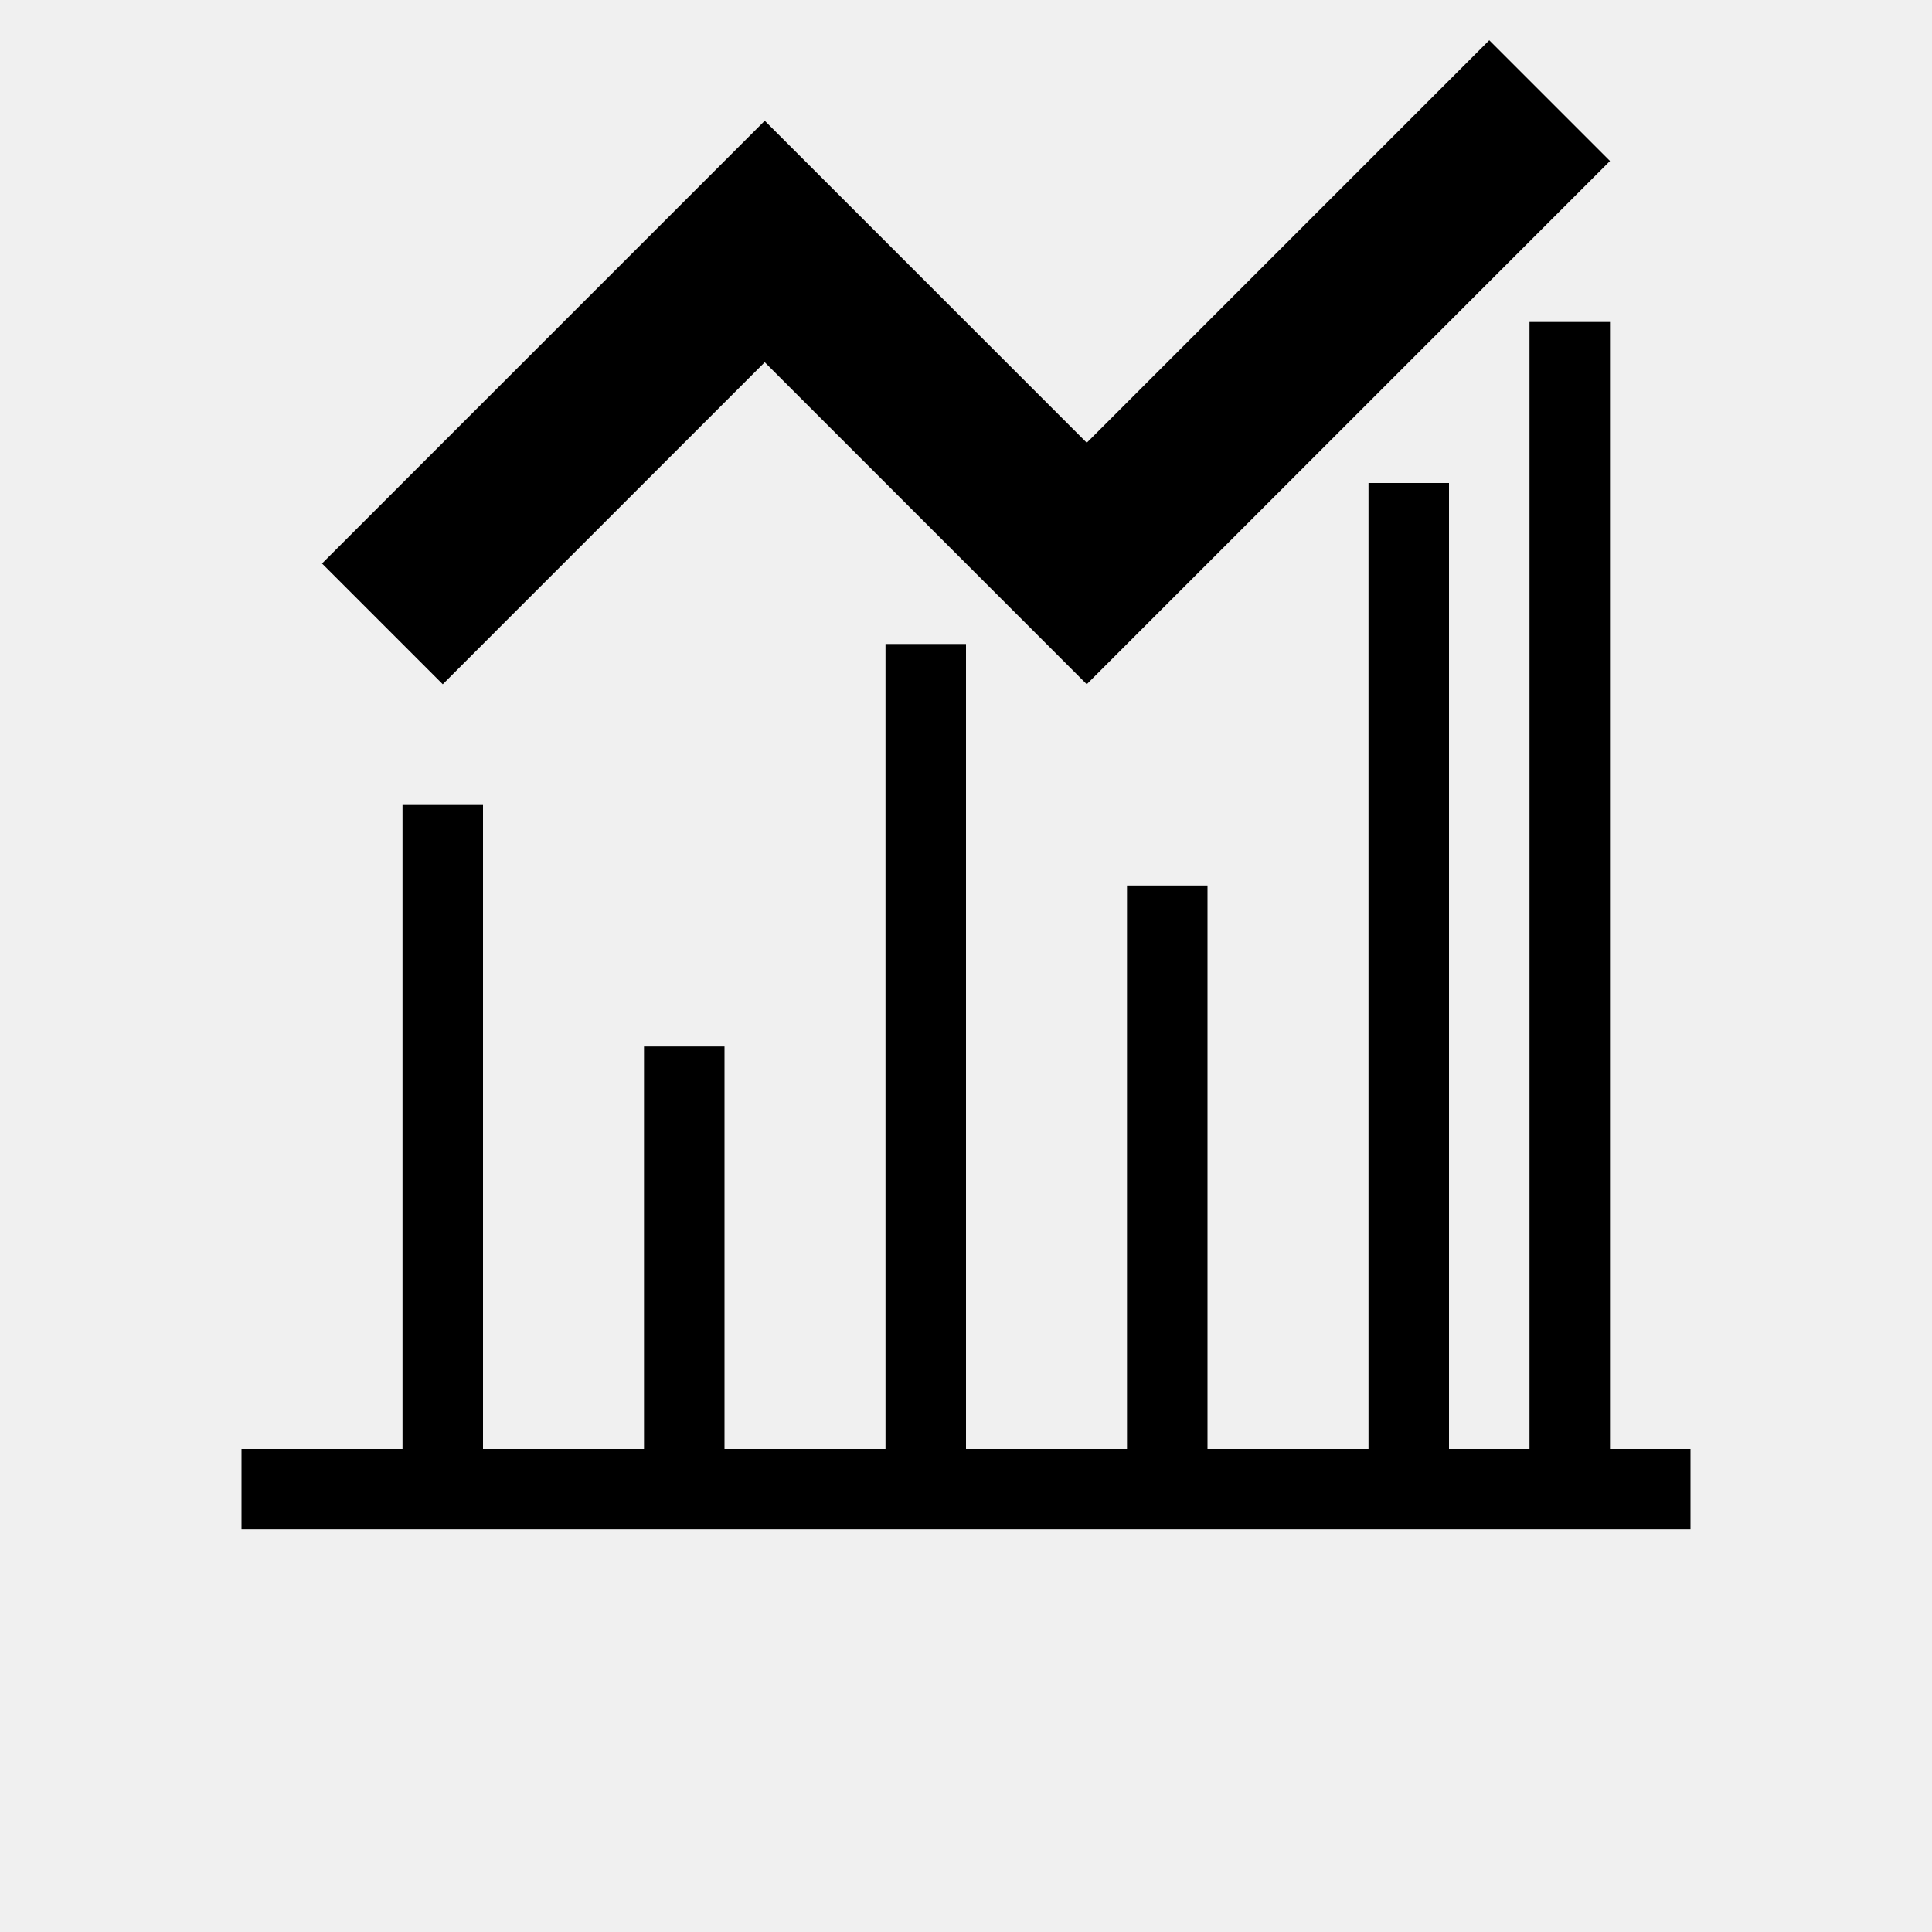
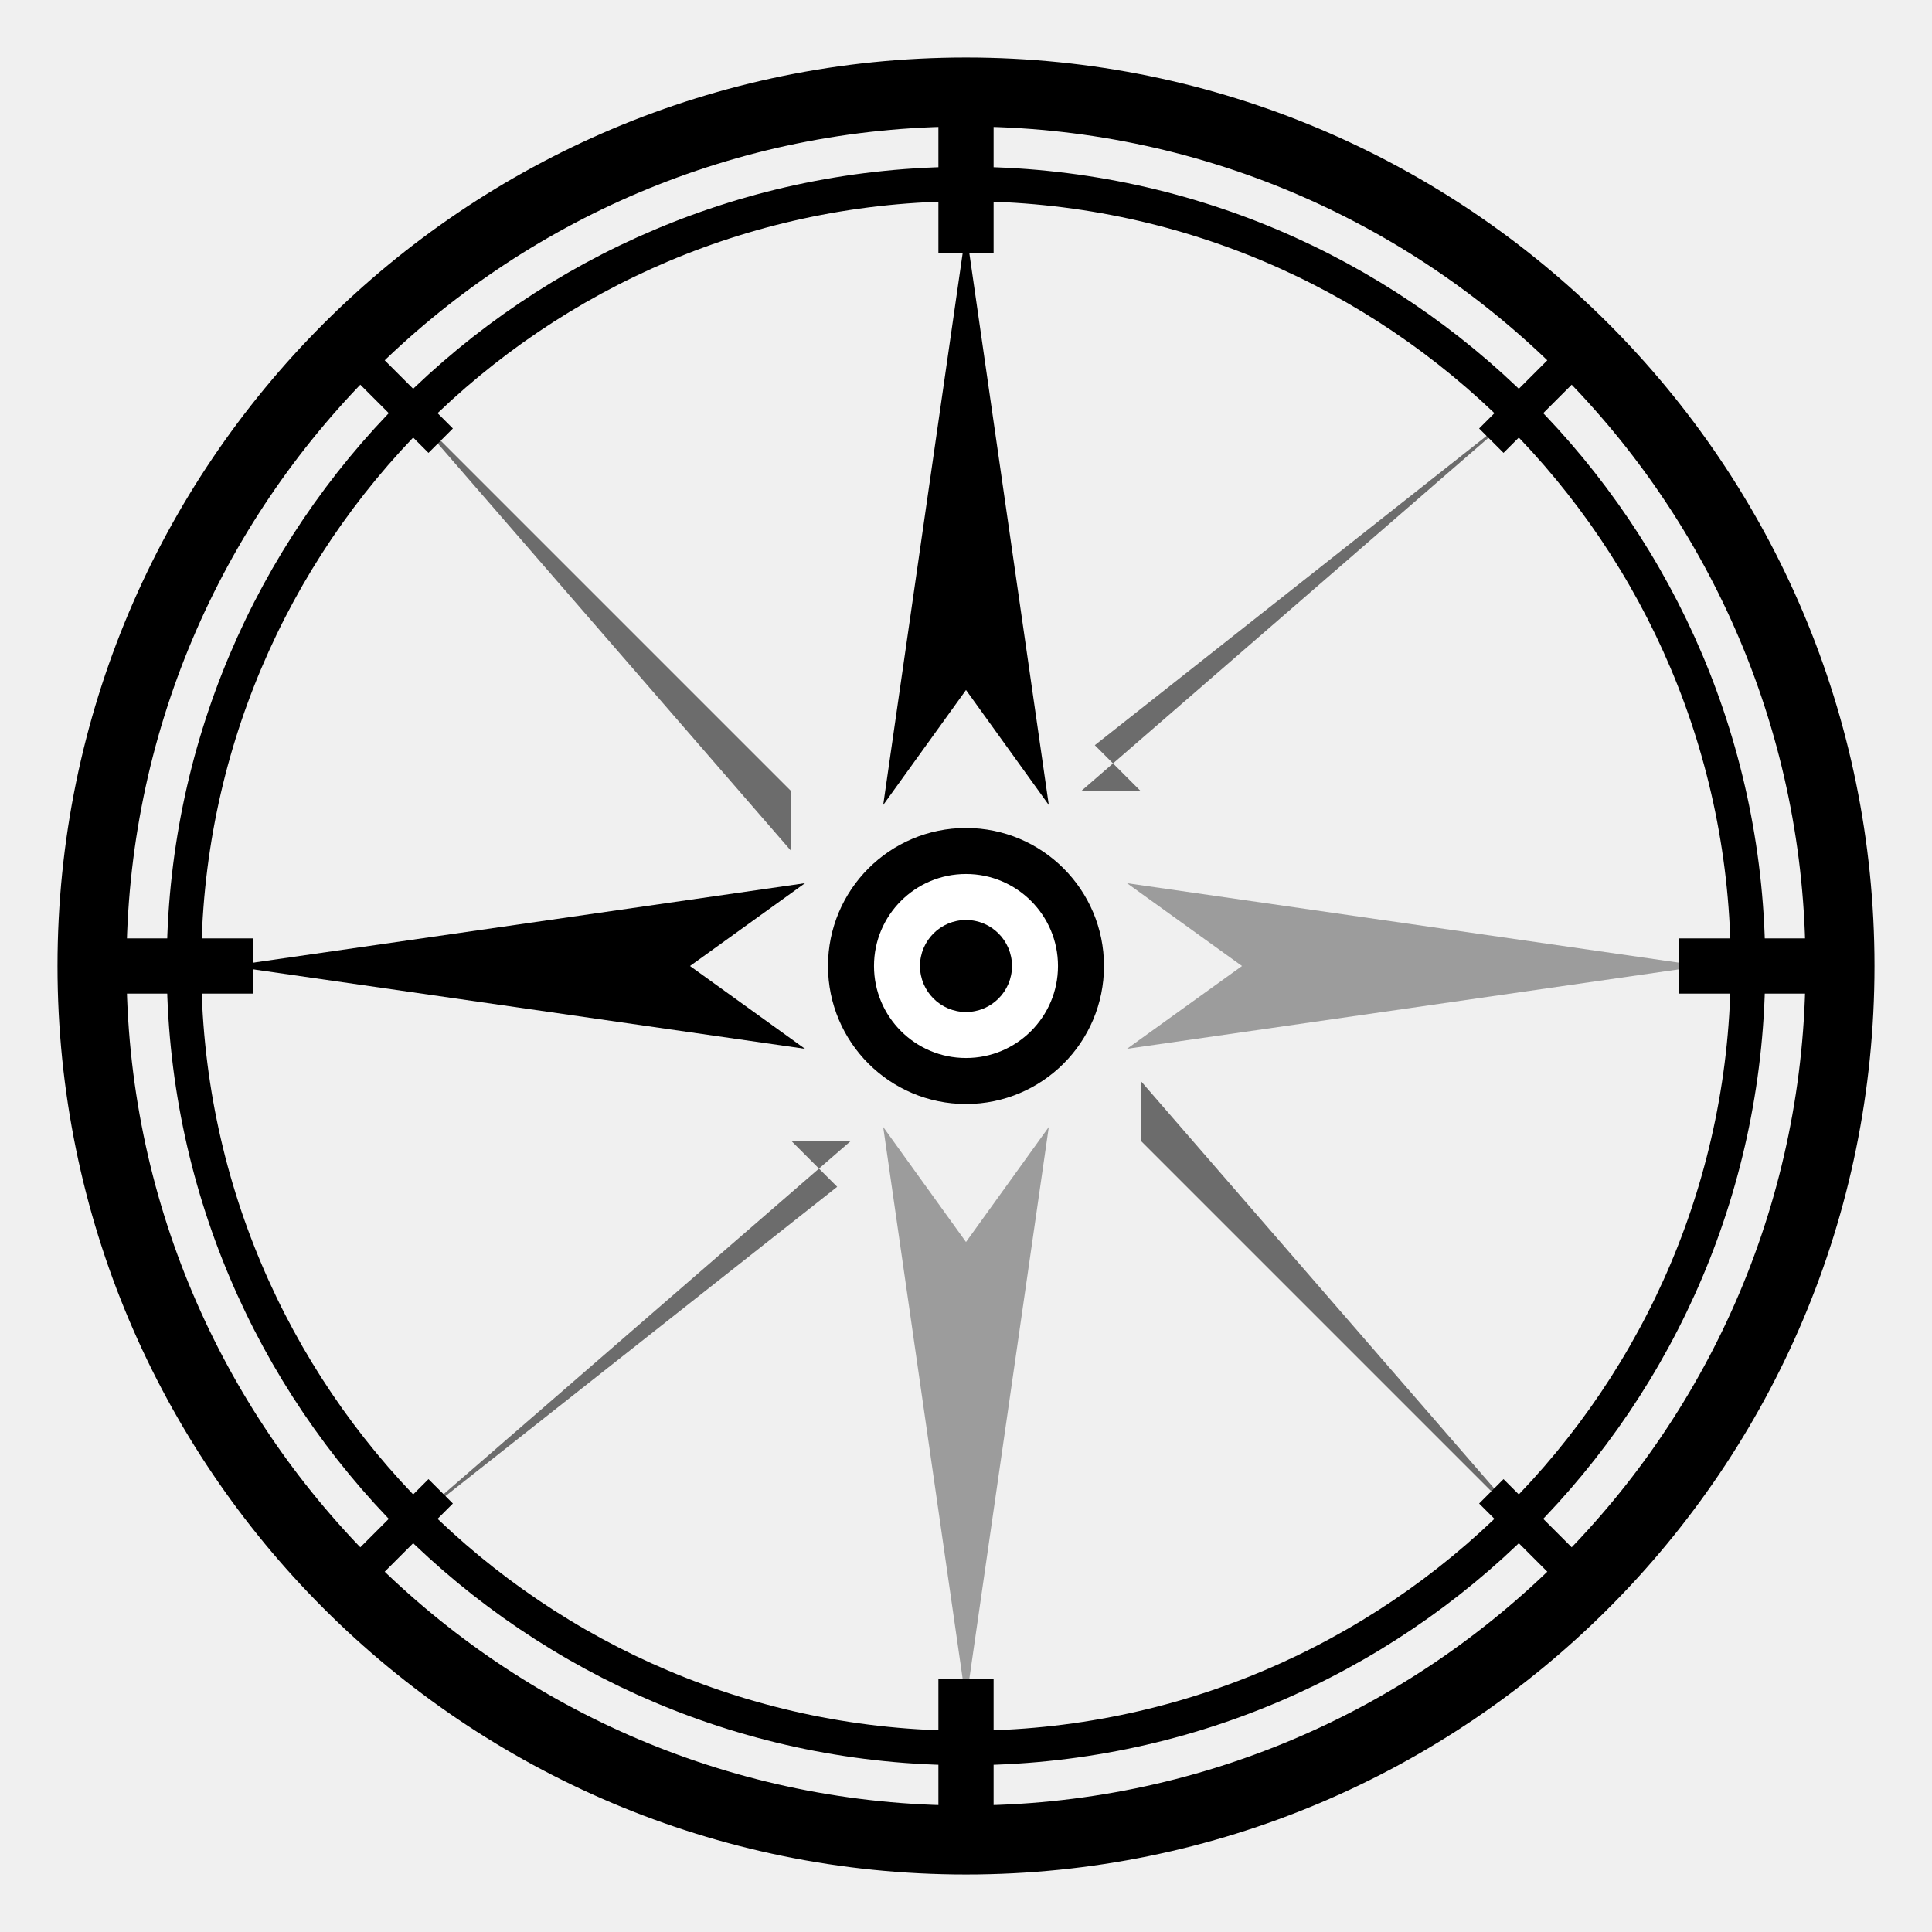
<svg xmlns="http://www.w3.org/2000/svg" width="42" height="42" viewBox="0 0 42 42" fill="none">
-   <path d="M5.25 33.25V31.5H8.75V17.5H10.5V31.5H14V22.75H15.75V31.5H19.25V14H21V31.5H24.5V19.25H26.25V31.5H29.75V10.5H31.5V31.5H33.25V7H35V31.5H36.75V33.25H5.25Z" fill="black" />
-   <path d="M9.625 14.875L7 12.25L16.625 2.625L23.625 9.625L32.375 0.875L35 3.5L23.625 14.875L16.625 7.875L9.625 14.875Z" fill="black" />
+   <circle cx="21" cy="21" r="19" stroke="black" stroke-width="1.5" />
+   <circle cx="21" cy="21" r="17" stroke="black" stroke-width="0.75" />
+   <line x1="21" y1="2" x2="21" y2="5.5" stroke="black" stroke-width="1.2" />
+   <line x1="21" y1="36.5" x2="21" y2="40" stroke="black" stroke-width="1.2" />
+   <line x1="2" y1="21" x2="5.5" y2="21" stroke="black" stroke-width="1.2" />
+   <line x1="36.5" y1="21" x2="40" y2="21" stroke="black" stroke-width="1.2" />
+   <line x1="7.55" y1="7.55" x2="9.58" y2="9.58" stroke="black" stroke-width="0.75" />
+   <line x1="32.42" y1="32.42" x2="34.45" y2="34.45" stroke="black" stroke-width="0.75" />
+   <line x1="34.45" y1="7.55" x2="32.42" y2="9.58" stroke="black" stroke-width="0.75" />
+   <line x1="7.55" y1="34.45" x2="9.58" y2="32.42" stroke="black" stroke-width="0.75" />
+   <polygon points="21,5 22.8,17.5 21,15 19.2,17.5" fill="black" />
+   <polygon points="21,37 19.2,24.5 21,27 22.8,24.5" fill="black" opacity="0.35" />
+   <polygon points="37,21 24.5,19.2 27,21 24.5,22.8" fill="black" opacity="0.35" />
+   <polygon points="5,21 17.5,22.8 15,21 17.5,19.2" fill="black" />
+   <polygon points="33.3,8.7 23.5,17.2 24.8,17.2 23.8,16.2" fill="black" opacity="0.55" />
+   <polygon points="8.7,33.3 18.5,24.8 17.2,24.8 18.2,25.8" fill="black" opacity="0.55" />
+   <polygon points="8.7,8.7 17.2,18.5 17.2,17.2 18.2,18.2" fill="black" opacity="0.55" />
+   <polygon points="33.3,33.3 24.8,23.5 24.8,24.8 23.8,23.8" fill="black" opacity="0.55" />
+   <circle cx="21" cy="21" r="2.5" stroke="black" stroke-width="1" fill="white" />
+   <circle cx="21" cy="21" r="1" fill="black" />
</svg>
